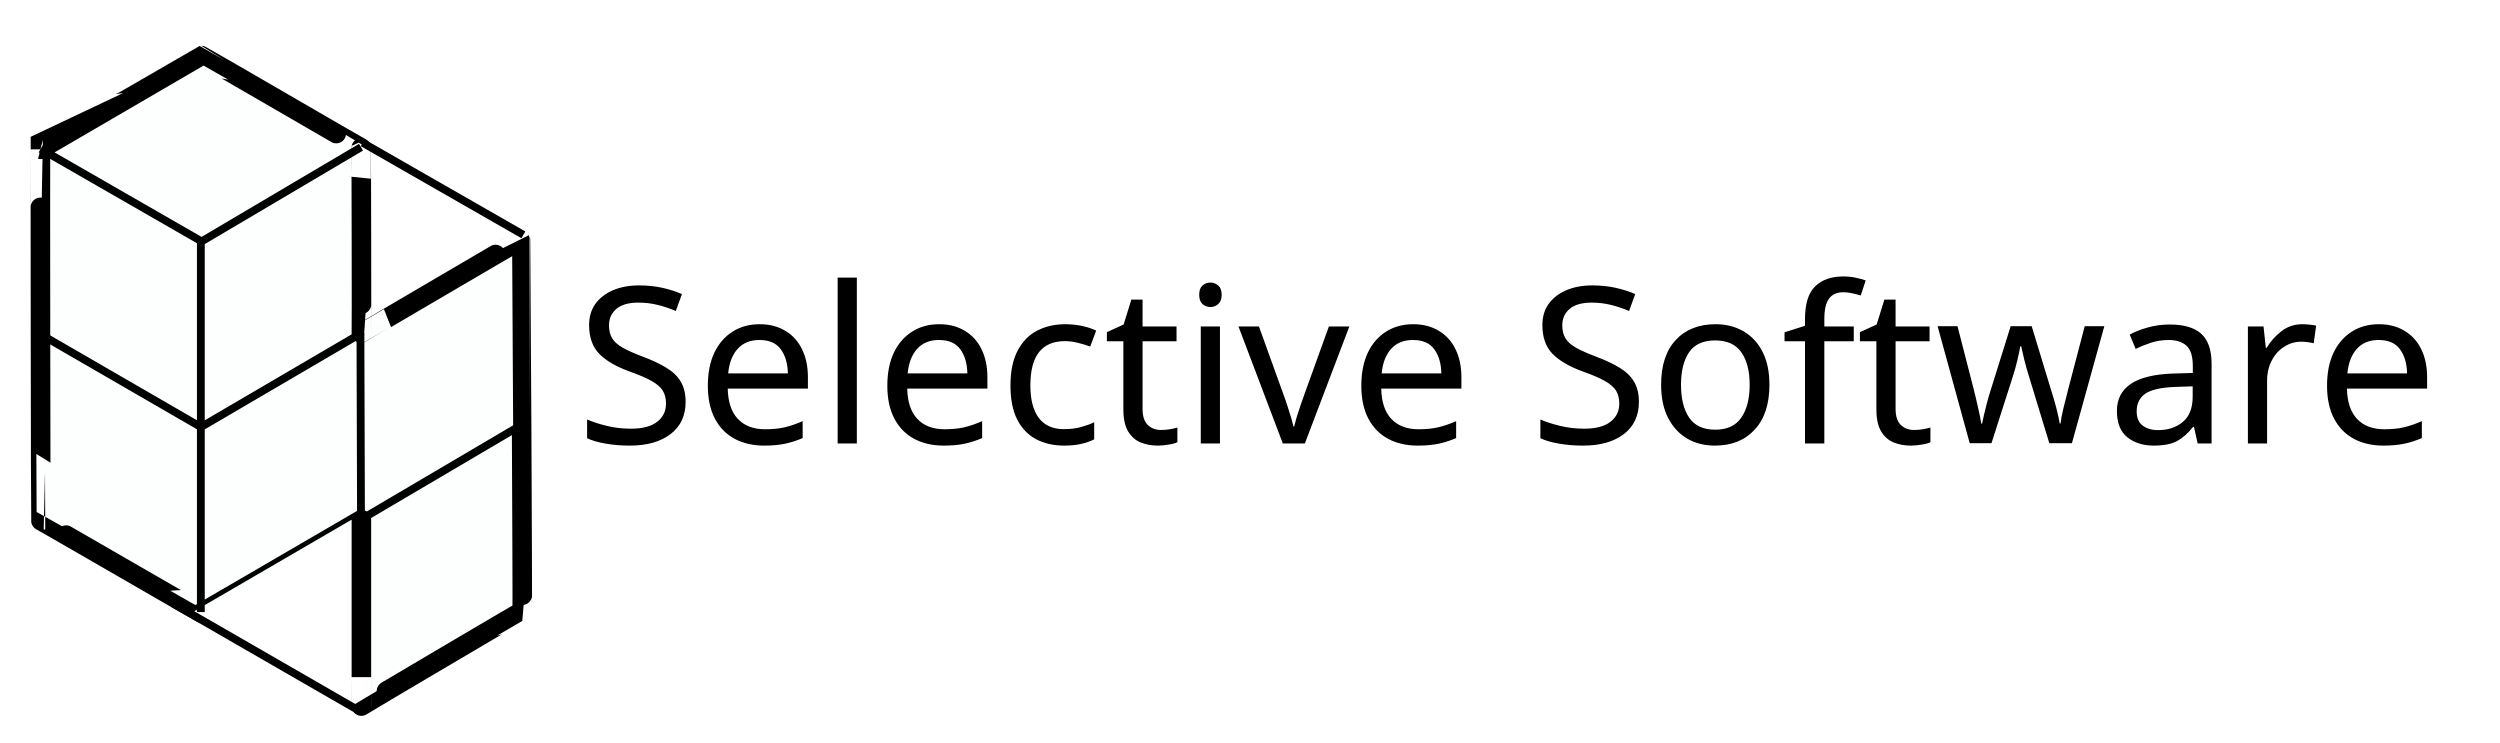
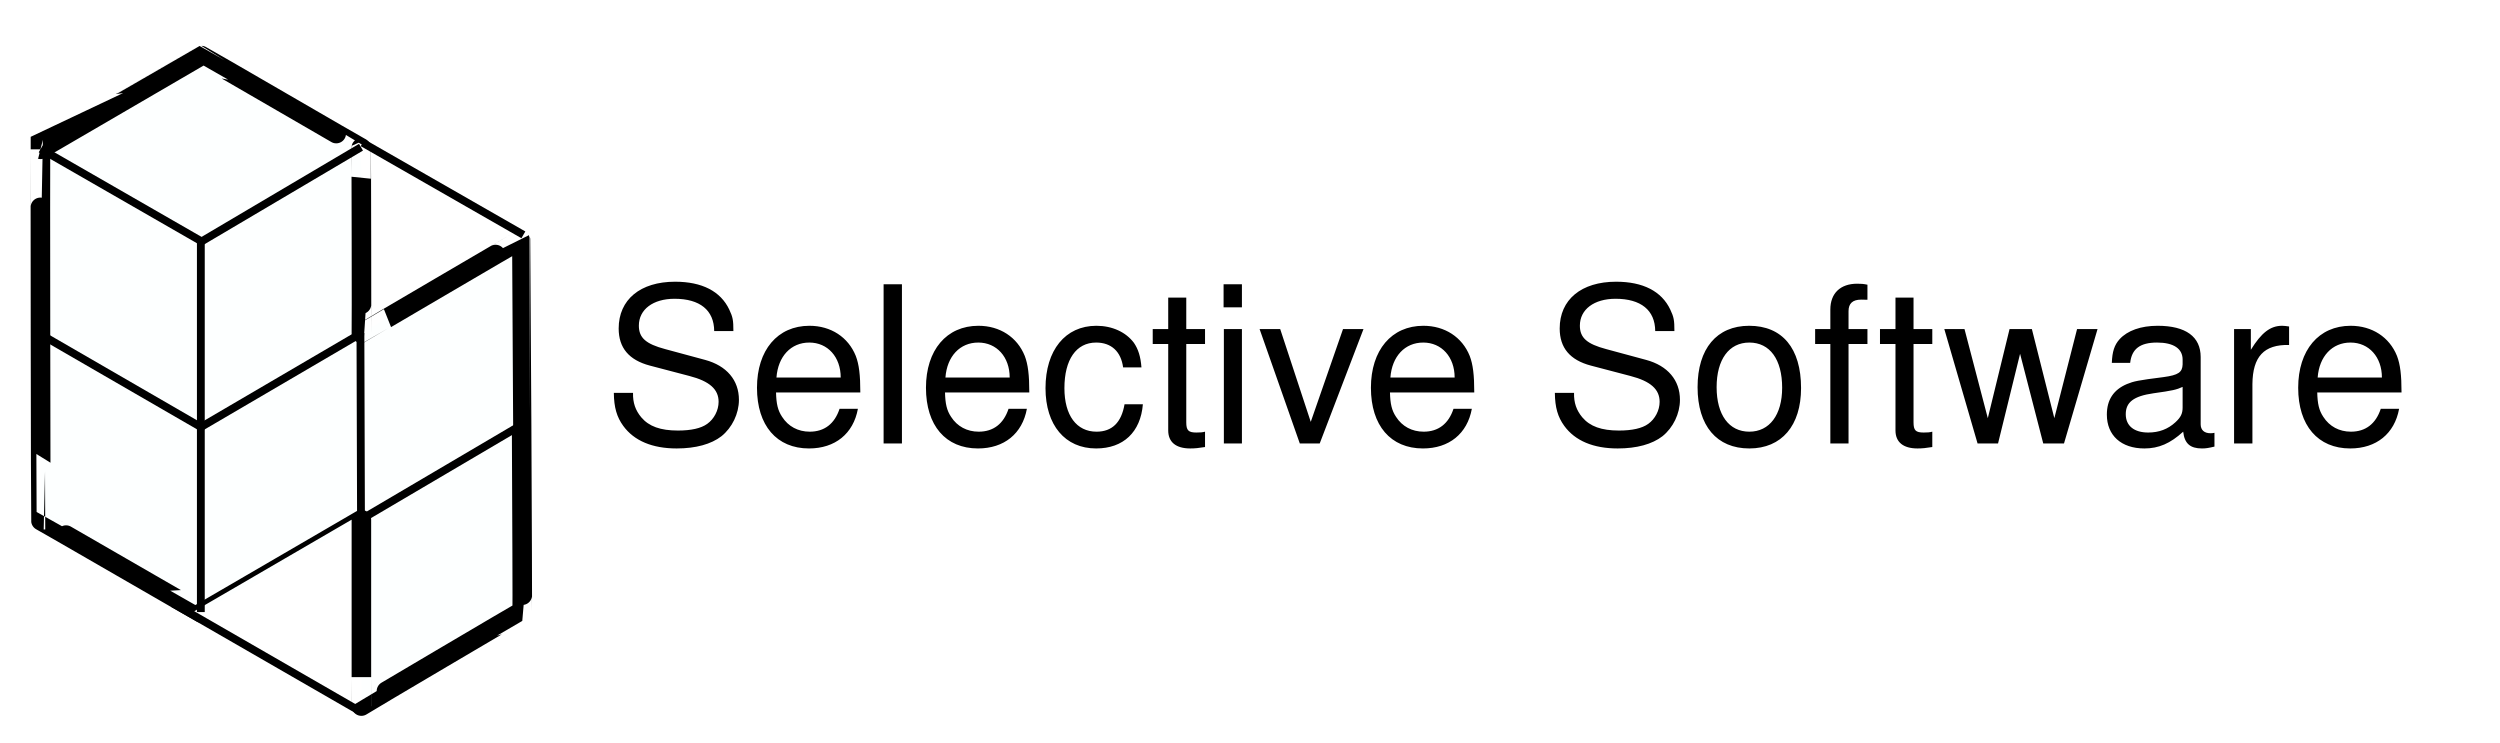
<svg xmlns="http://www.w3.org/2000/svg" width="640" height="190" style="vector-effect: non-scaling-stroke;">
  <g class="layer">
-     <text fill="#000000" font-family="Fantasy" font-size="24" id="svg_1" stroke="#000000" stroke-dasharray="null" stroke-linecap="null" stroke-linejoin="null" stroke-width="0" text-anchor="middle" transform="matrix(2.32895, 0, 0, 2.32895, -200.278, -237.486)" x="251.66" xml:space="preserve" y="150.717">Selective Software</text>
+     <text fill="#000000" font-family="helvetica" font-size="24" id="svg_1" stroke="#000000" stroke-dasharray="null" stroke-linecap="null" stroke-linejoin="null" stroke-width="0" text-anchor="middle" transform="matrix(2.32895, 0, 0, 2.32895, -200.278, -237.486)" x="251.66" xml:space="preserve" y="150.717">Selective Software</text>
    <g id="svg_31">
      <path d="m10.358,38.226c0.068,0.017 41.031,-23.966 41.175,-23.992c0.144,-0.025 40.914,23.704 40.931,23.624c0.017,-0.081 0.134,47.439 0.051,47.458c-0.083,0.019 40.712,-23.928 40.751,-23.861c0.039,0.067 0.539,95 0.417,95.001c-0.122,0.001 -41.167,24.209 -41.167,24.302c0,0.093 0,-47.714 0,-47.721c0,-0.007 -40.946,23.807 -41.019,23.861c-0.073,0.054 -40.946,-23.628 -41.019,-23.592c-0.073,0.036 -0.187,-95.096 -0.12,-95.079z" fill="#00ffff" fill-opacity="0.01" id="svg_9" stroke="#000000" stroke-dasharray="null" stroke-linecap="null" stroke-linejoin="null" stroke-width="5" />
      <line fill="none" fill-opacity="0.01" id="svg_11" stroke="#000000" stroke-dasharray="null" stroke-linecap="null" stroke-linejoin="null" stroke-width="2" x1="92.843" x2="133.986" y1="36.548" y2="60.119" />
      <line fill="none" fill-opacity="0.01" id="svg_12" stroke="#000000" stroke-dasharray="null" stroke-linecap="null" stroke-linejoin="null" stroke-width="2" x1="10.414" x2="51.414" y1="38.119" y2="61.69" />
      <line fill="none" fill-opacity="0.01" id="svg_13" stroke="#000000" stroke-dasharray="null" stroke-linecap="null" stroke-linejoin="null" stroke-width="2" x1="92.414" x2="51.557" y1="37.69" y2="61.833" />
      <line fill="none" fill-opacity="0.01" id="svg_15" stroke="#000000" stroke-dasharray="null" stroke-linecap="null" stroke-linejoin="null" stroke-width="2" x1="51.414" x2="51.414" y1="61.69" y2="156.691" />
      <line fill="none" fill-opacity="0.01" id="svg_16" stroke="#000000" stroke-dasharray="null" stroke-linecap="null" stroke-linejoin="null" stroke-width="2" x1="92.557" x2="51.557" y1="85.262" y2="109.262" />
      <line fill="none" fill-opacity="0.01" id="svg_18" stroke="#000000" stroke-dasharray="null" stroke-linecap="null" stroke-linejoin="null" stroke-width="2" x1="10.557" x2="51.557" y1="85.69" y2="109.405" />
      <line fill="none" fill-opacity="0.01" id="svg_27" stroke="#000000" stroke-dasharray="null" stroke-linecap="null" stroke-linejoin="null" stroke-width="2" x1="92.271" x2="92.414" y1="85.262" y2="132.976" />
      <line fill="none" fill-opacity="0.01" id="svg_28" stroke="#000000" stroke-dasharray="null" stroke-linecap="null" stroke-linejoin="null" stroke-width="2" x1="133.414" x2="92.414" y1="108.833" y2="132.976" />
      <line fill="none" fill-opacity="0.01" id="svg_29" stroke="#000000" stroke-dasharray="null" stroke-linecap="null" stroke-linejoin="null" stroke-width="2" x1="44.271" x2="91.986" y1="154.474" y2="181.976" />
    </g>
  </g>
</svg>
